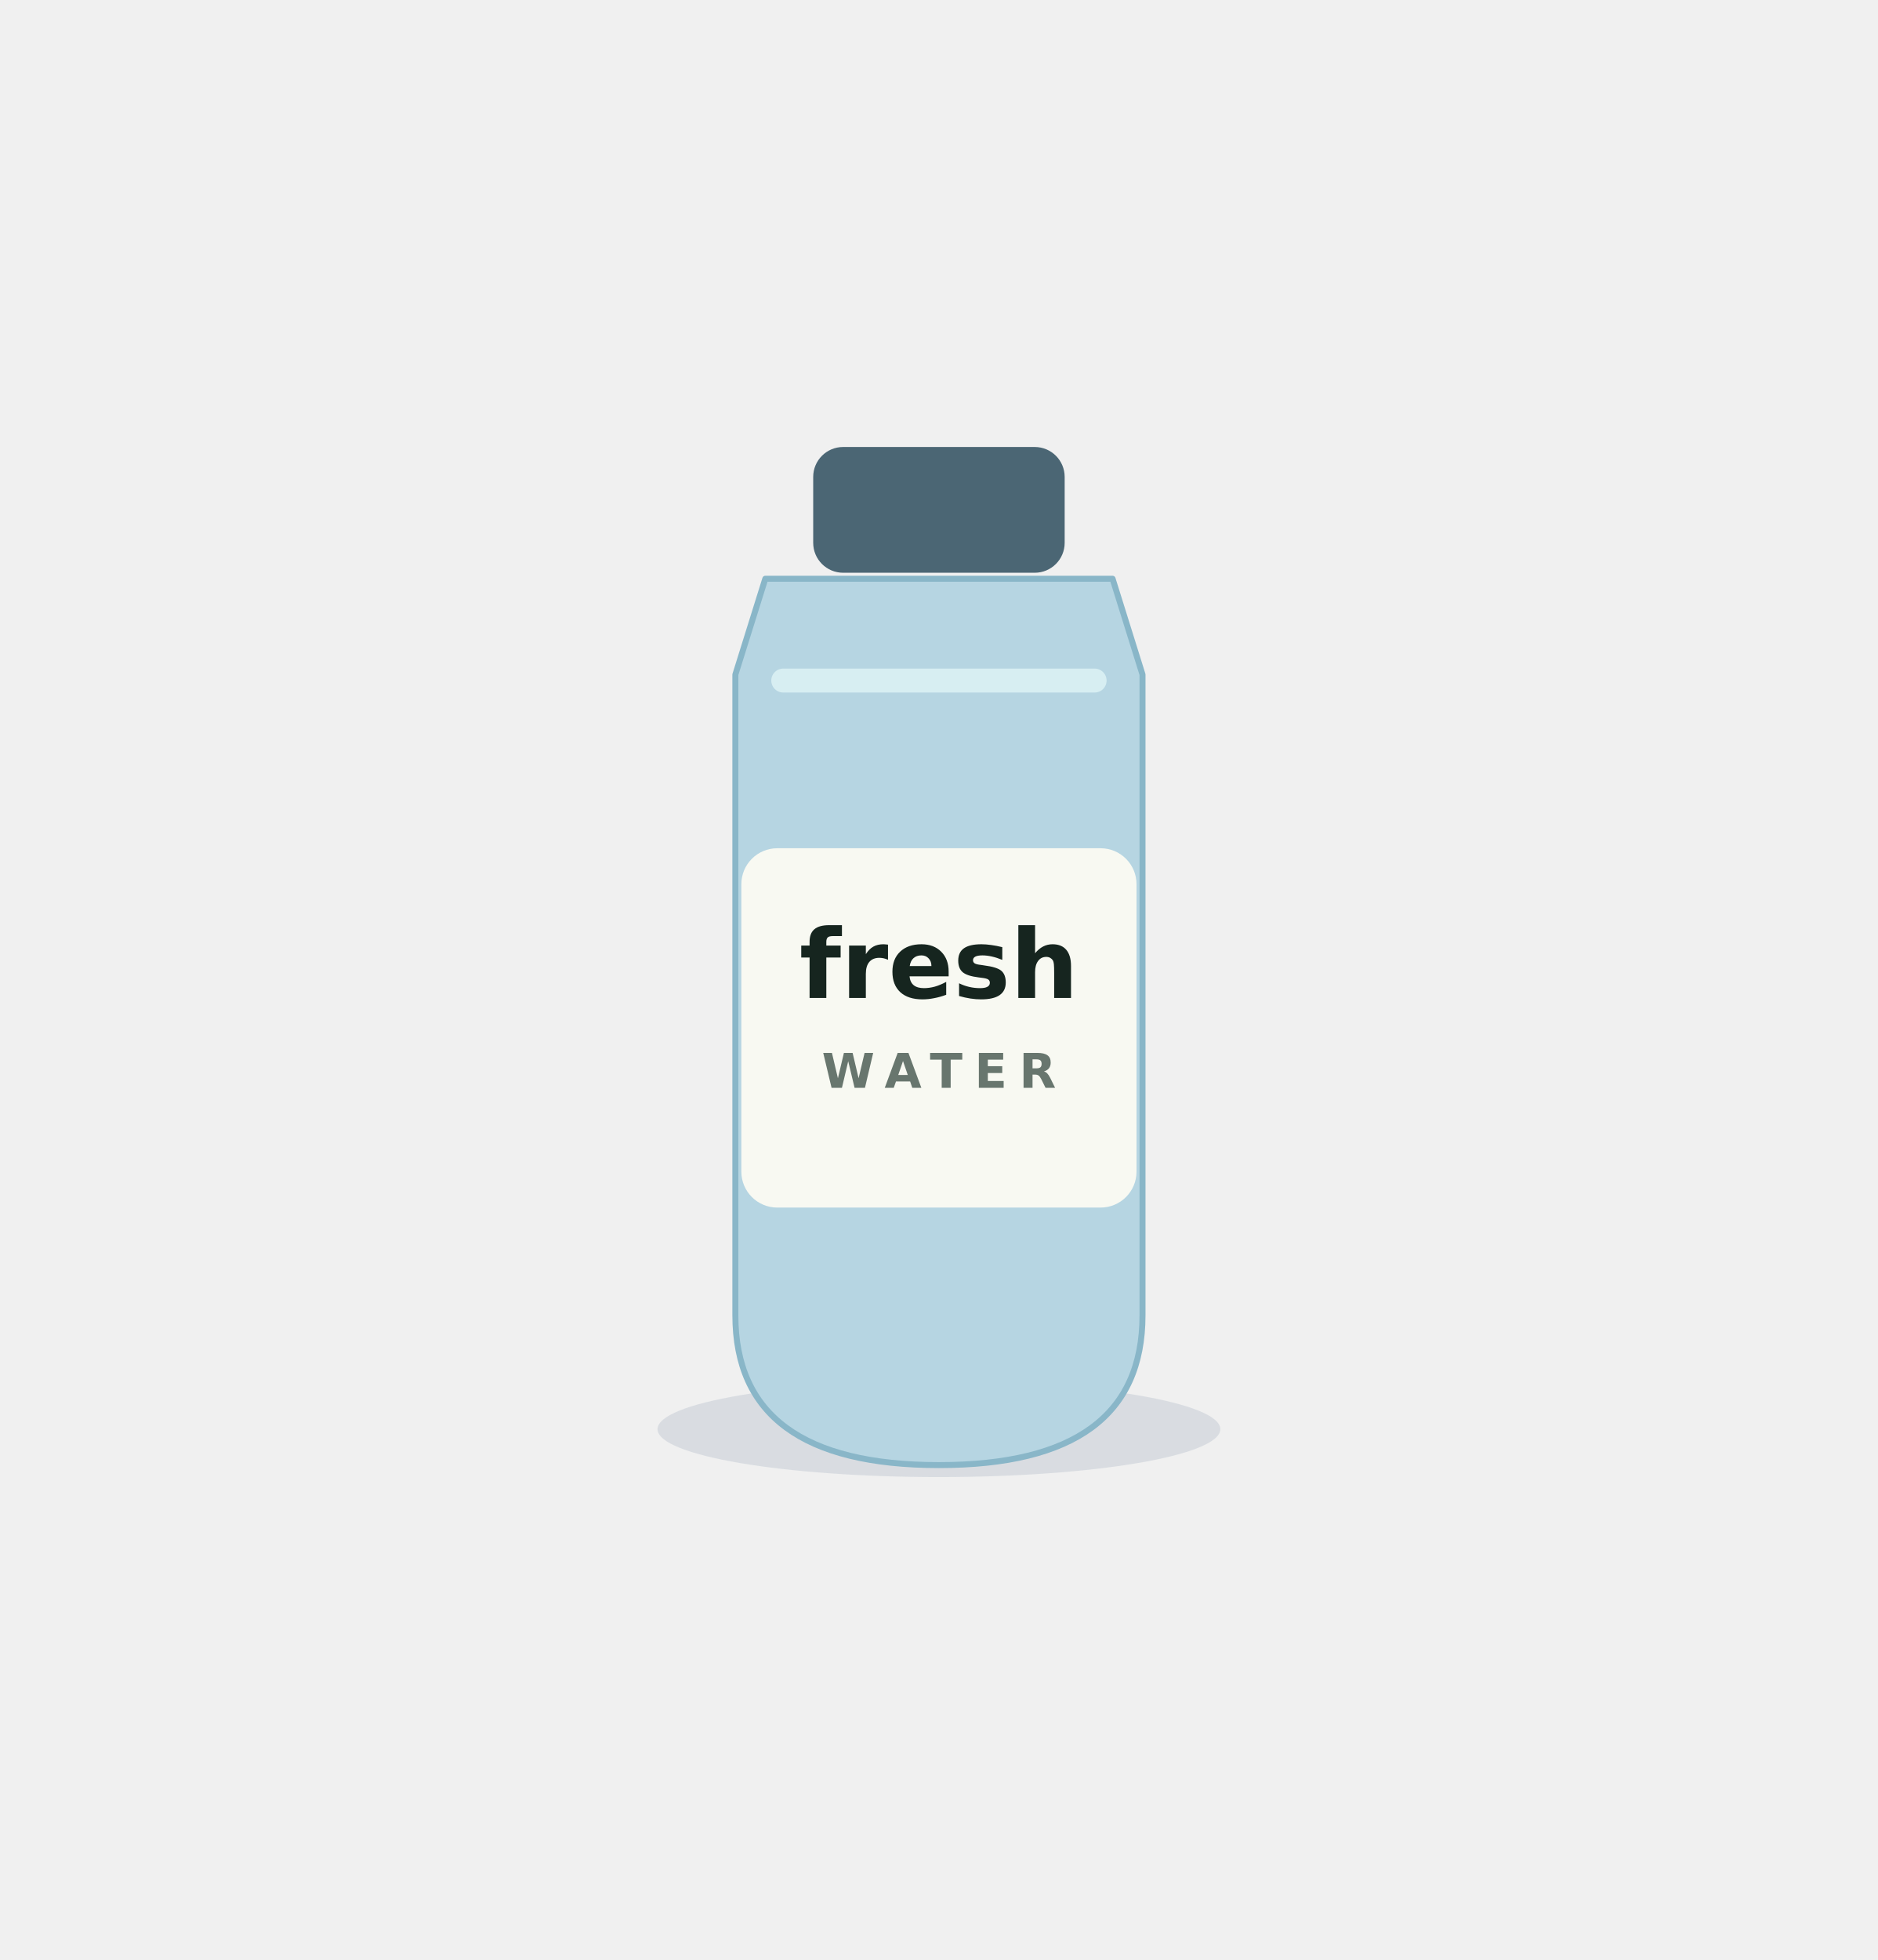
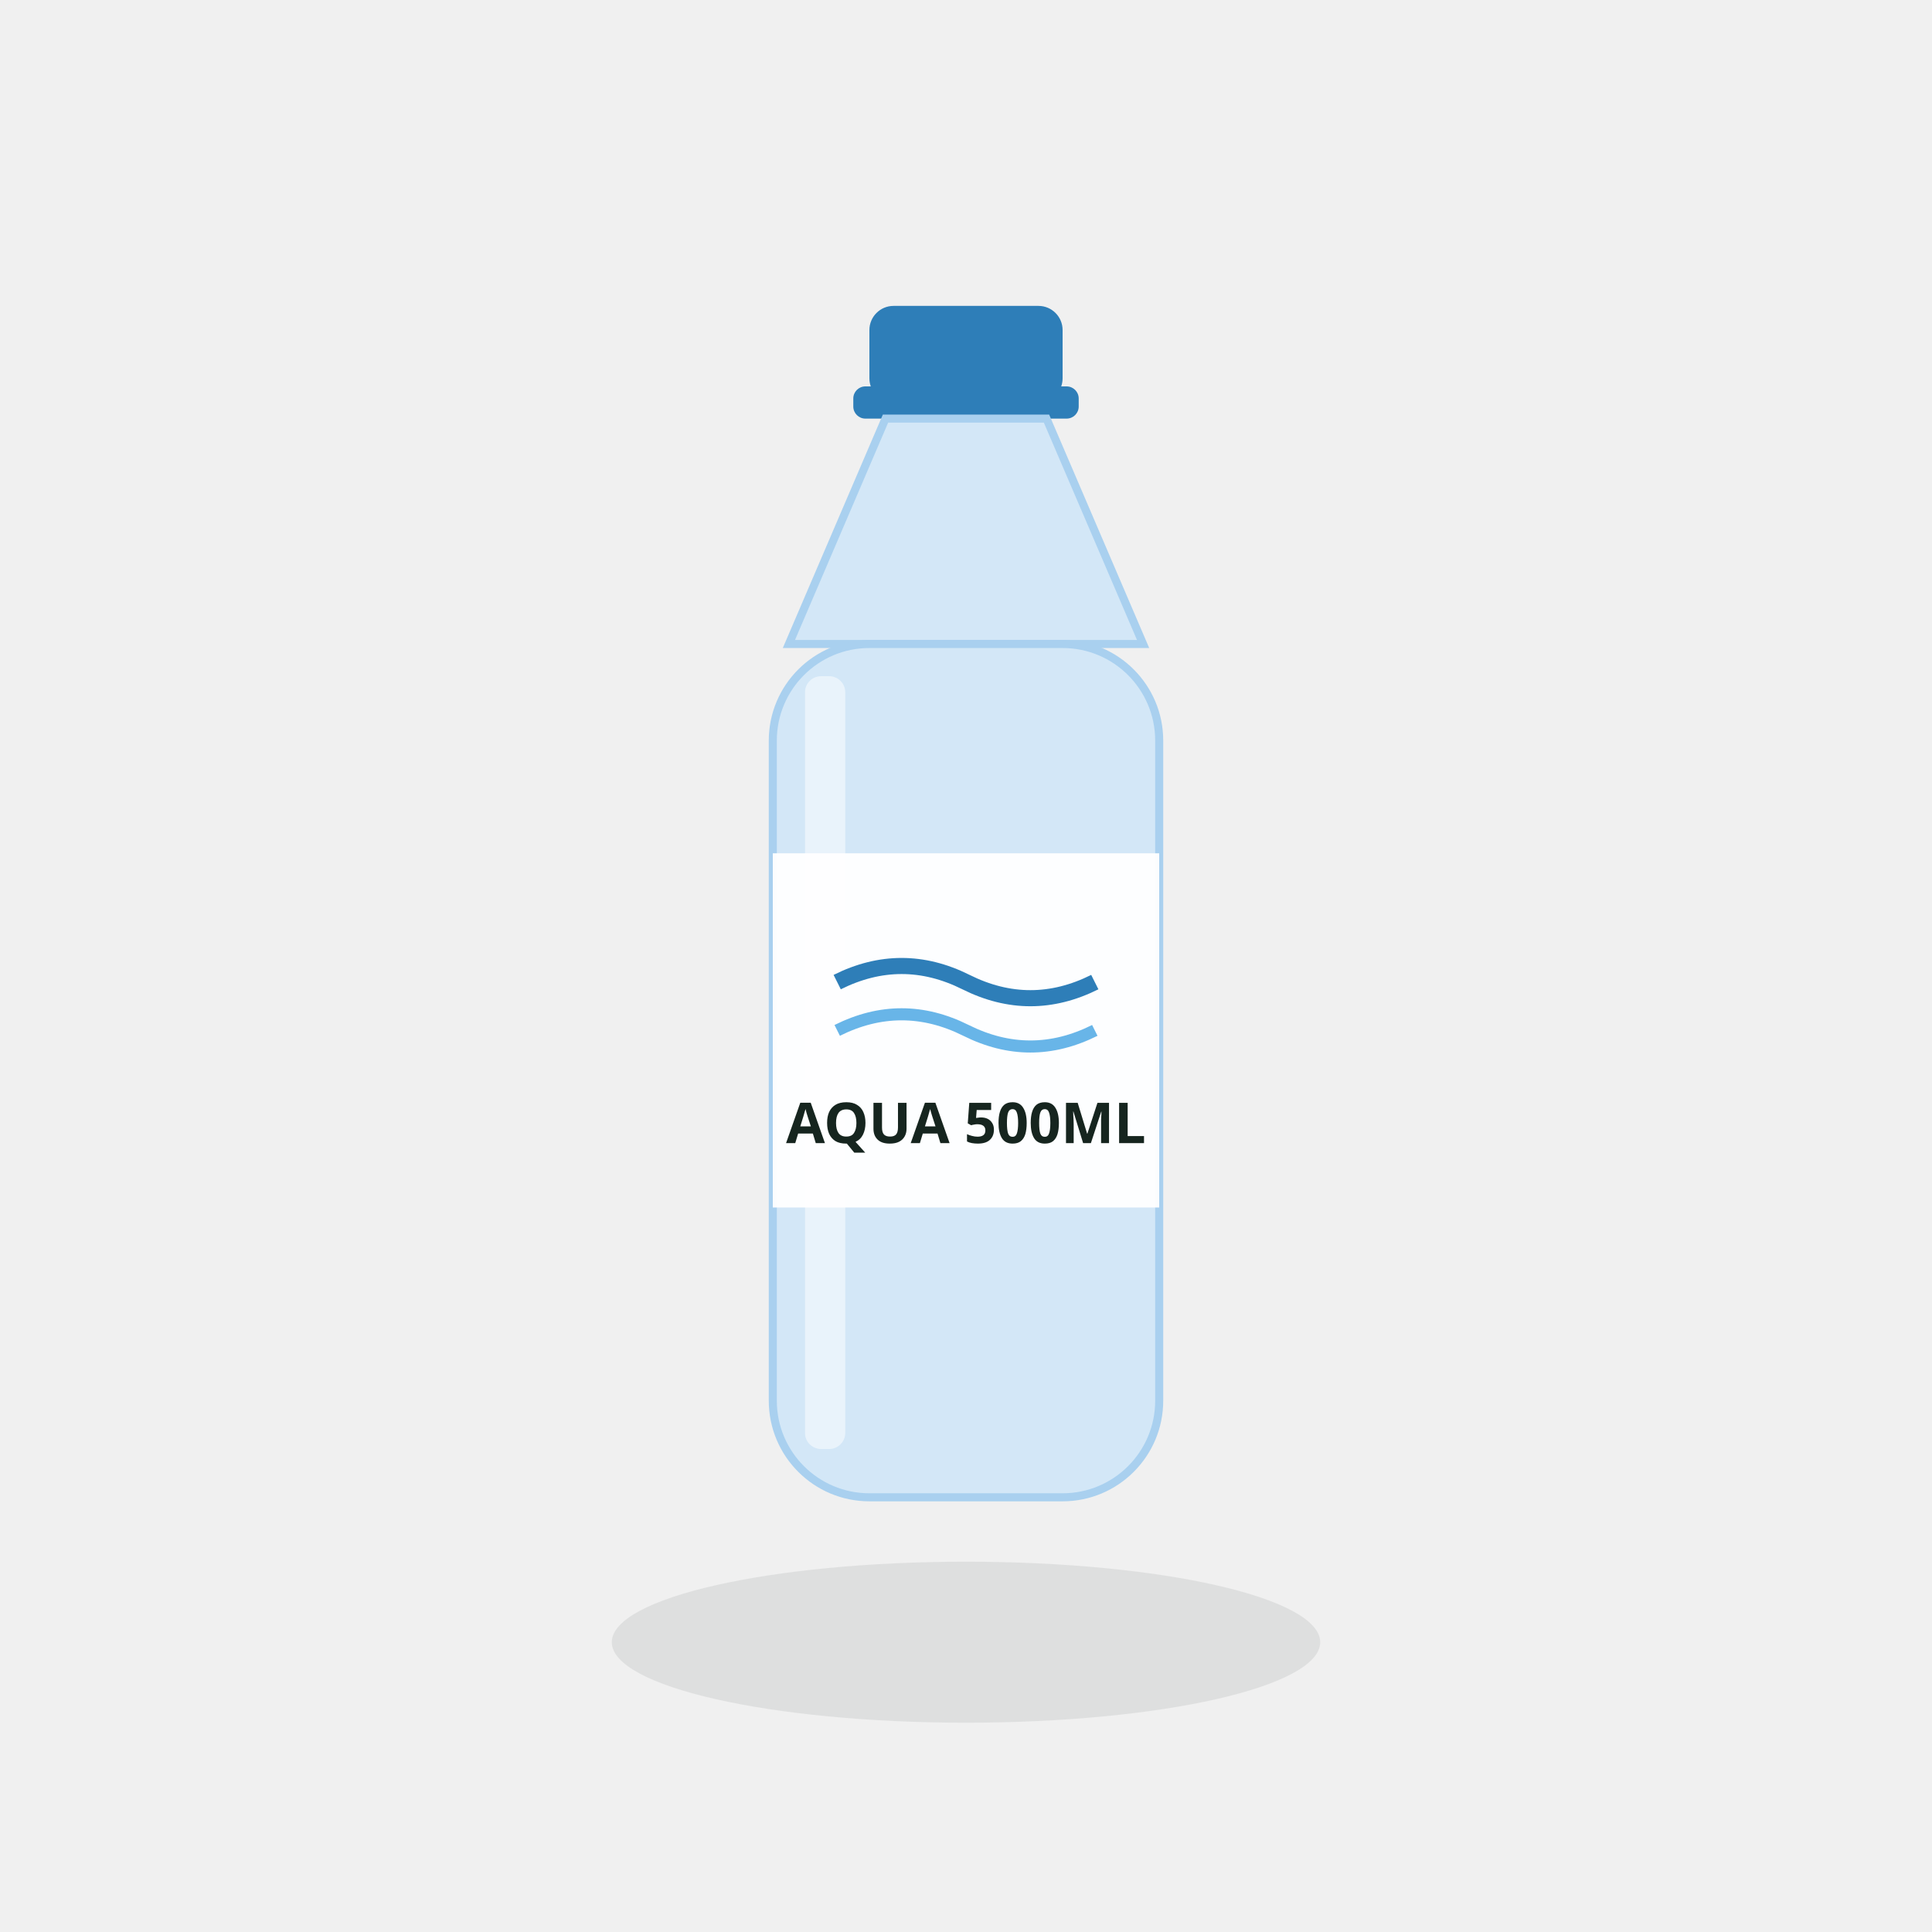
- <svg xmlns="http://www.w3.org/2000/svg" viewBox="-115 -120 230 240">
-   <g transform="scale(0.7333333)">
-     <ellipse cx="0" cy="75" rx="47" ry="8" fill="#8B9CB1" opacity=".23" />
-     <rect x="-21" y="-89" width="42" height="21" rx="5" fill="#4B6674" opacity="1" />
-     <path d="M-29 -67h58l5 16v107q0 25-34 25t-34-25V-51z" fill="#B6D5E2" stroke="#89B6C8" stroke-width="1" stroke-linecap="round" stroke-linejoin="round" />
-     <rect x="-33" y="-22" width="66" height="60" rx="6" fill="#F8F9F2" opacity="1" />
-     <text x="0" y="3" font-family="'DejaVu Sans', Arial, sans-serif" font-size="16" font-weight="700" fill="#16251F" text-anchor="middle" letter-spacing="0" opacity="1">fresh</text>
-     <text x="0" y="18" font-family="'DejaVu Sans', Arial, sans-serif" font-size="8" font-weight="700" fill="#68766E" text-anchor="middle" letter-spacing="2" opacity="1">WATER</text>
-     <path d="M-26 -50h52" fill="none" stroke="#D7EEF2" stroke-width="4" stroke-linecap="round" stroke-linejoin="round" />
+ <svg xmlns="http://www.w3.org/2000/svg" viewBox="0 0 240 240" fill="none">
+   <ellipse cx="120" cy="204" rx="44" ry="10" fill="#16251F" fill-opacity="0.08" />
+   <g transform="translate(120, 114) translate(-120, -114)">
+     <rect x="108" y="38" width="24" height="12" rx="3" fill="#2E7EB8" />
+     <rect x="106" y="48" width="28" height="4" rx="1.5" fill="#2E7EB8" />
+     <path d="M110 52 L130 52 L142 80 L98 80 Z" fill="#D3E7F7" stroke="#A9D0EF" stroke-width="1" />
+     <rect x="96" y="80" width="48" height="106" rx="12" fill="#D3E7F7" stroke="#A9D0EF" stroke-width="1" />
+     <rect x="100" y="84" width="5" height="96" rx="2" fill="#FFFFFF" fill-opacity="0.5" />
+     <rect x="96" y="106" width="48" height="44" fill="#FFFFFF" fill-opacity="0.95" />
+     <path d="M104 122 Q 112 118 120 122 T 136 122" stroke="#2E7EB8" stroke-width="2" fill="none" />
+     <path d="M104 128 Q 112 124 120 128 T 136 128" stroke="#68B5E8" stroke-width="1.5" fill="none" />
+     <text x="120" y="142" font-family="'Plus Jakarta Sans', sans-serif" font-size="7" font-weight="800" fill="#16251F" text-anchor="middle">AQUA 500ML</text>
  </g>
</svg>
